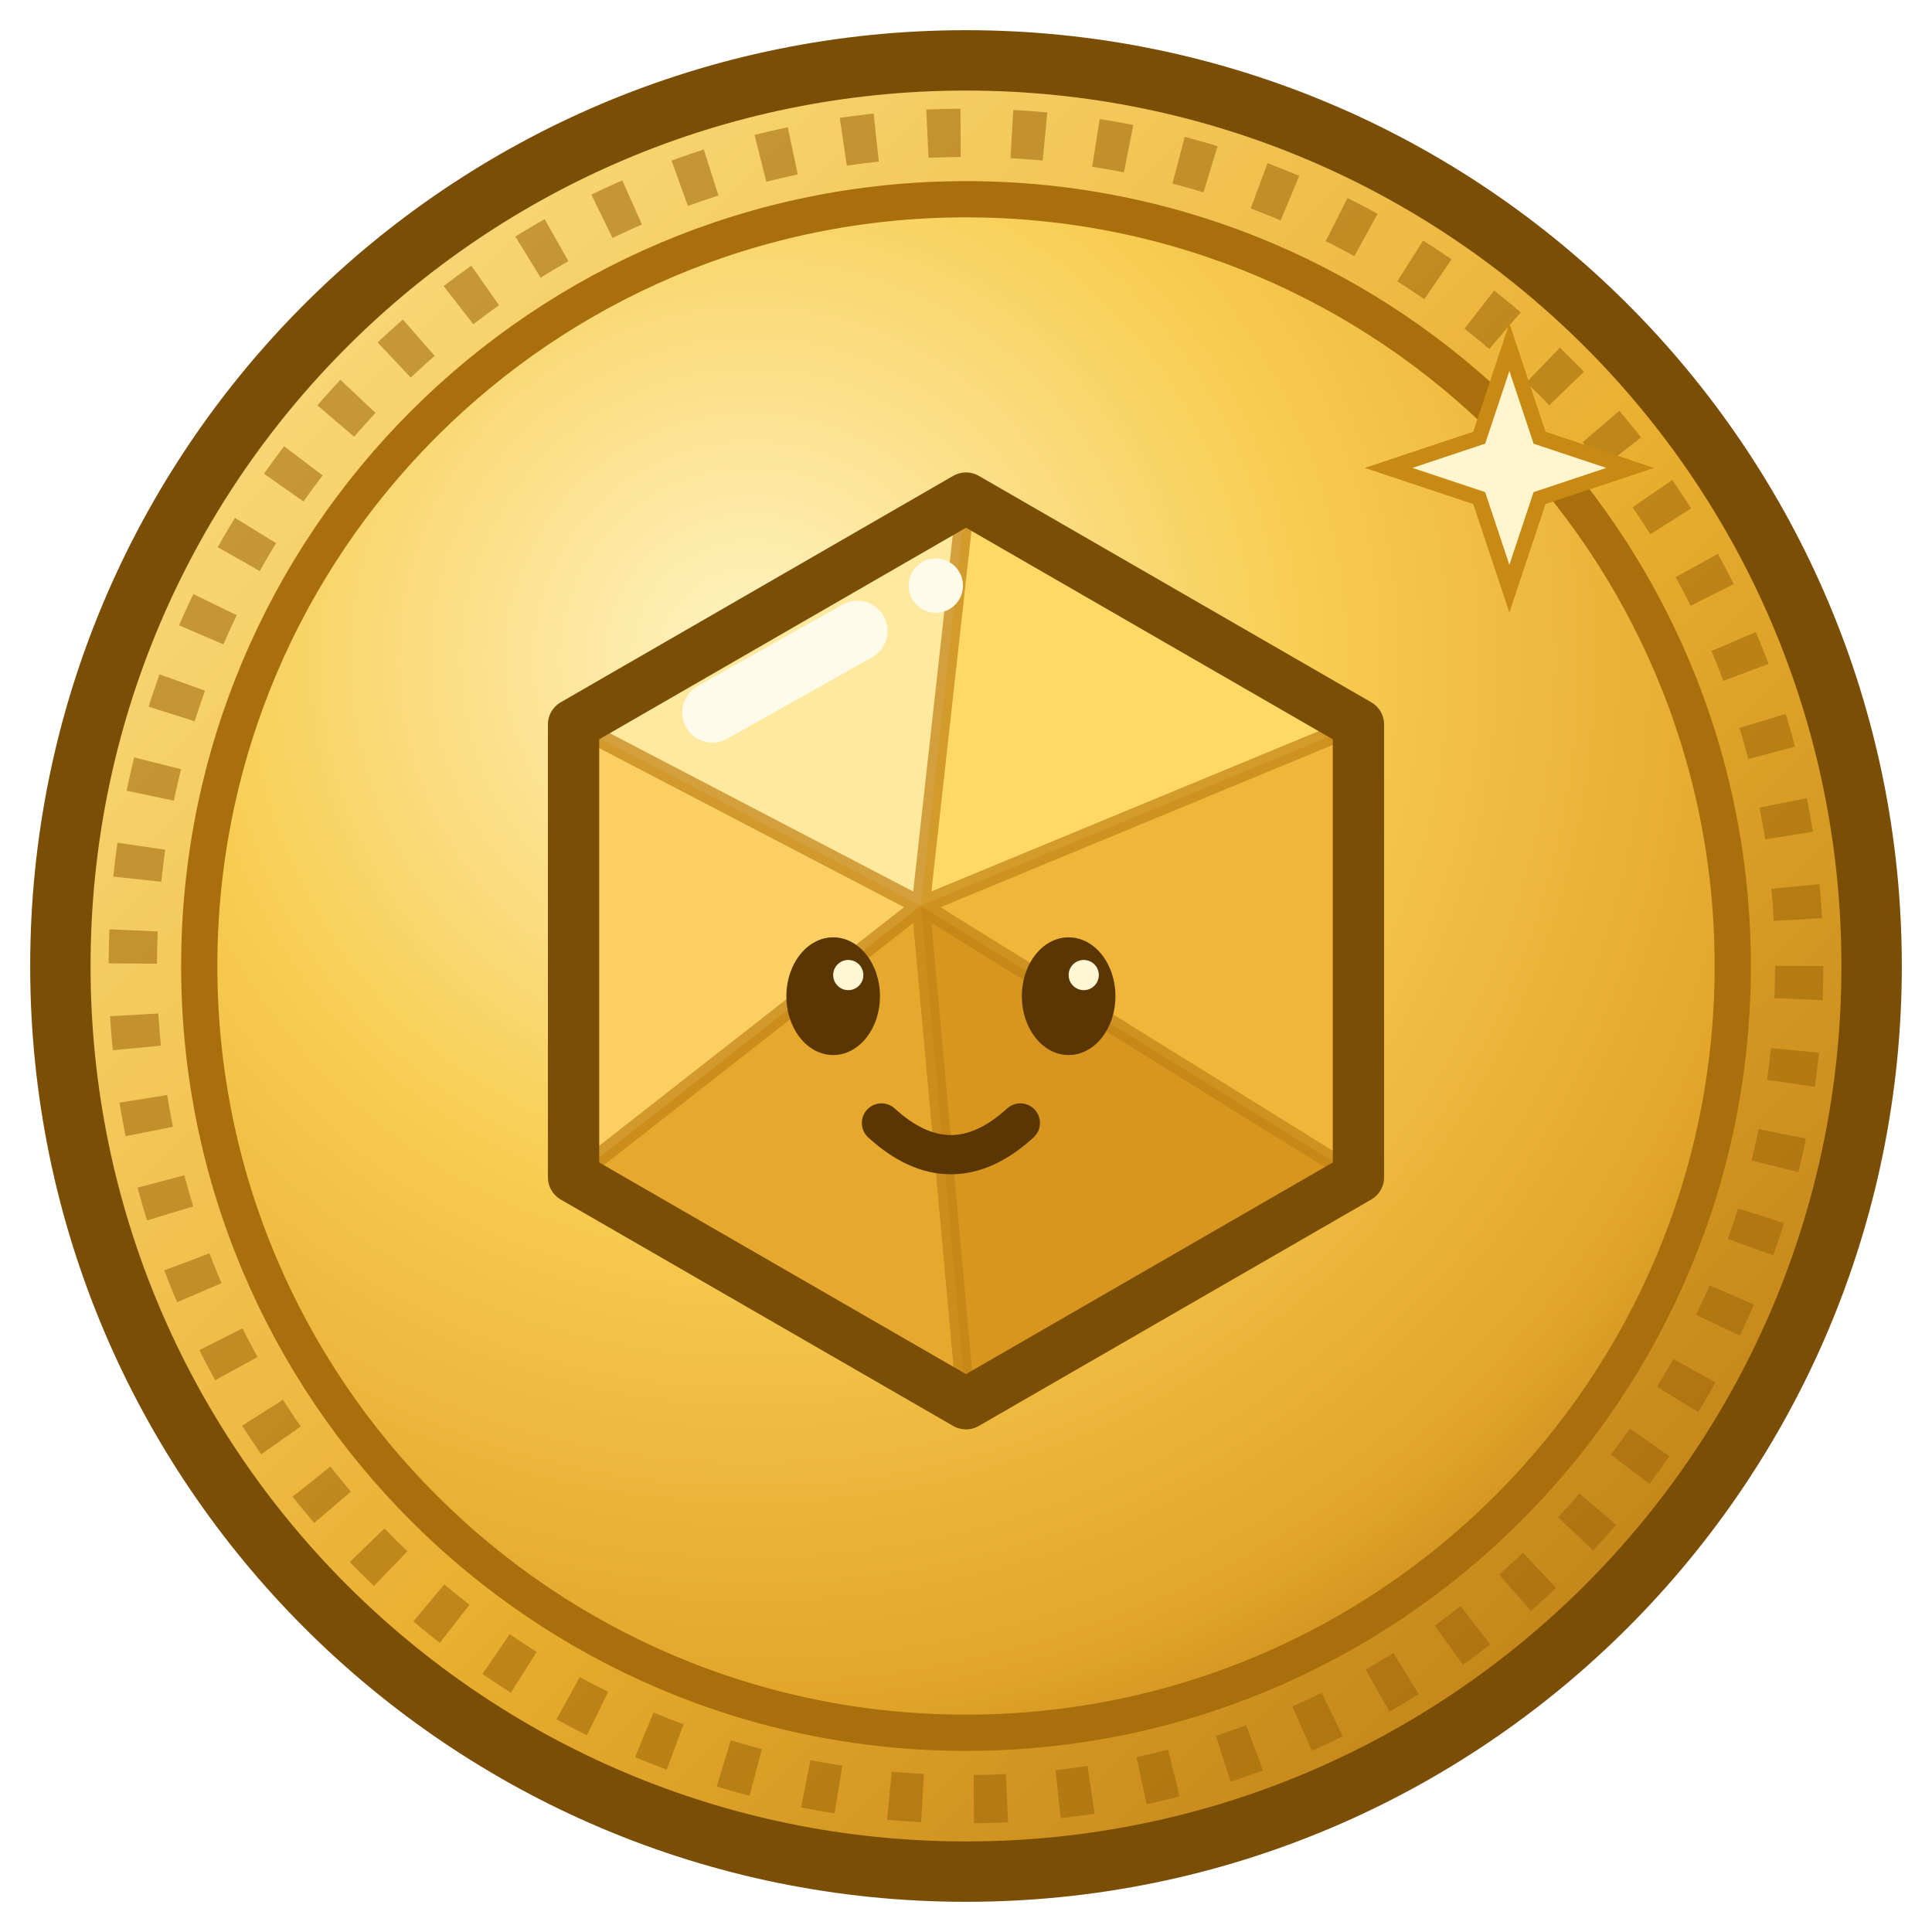
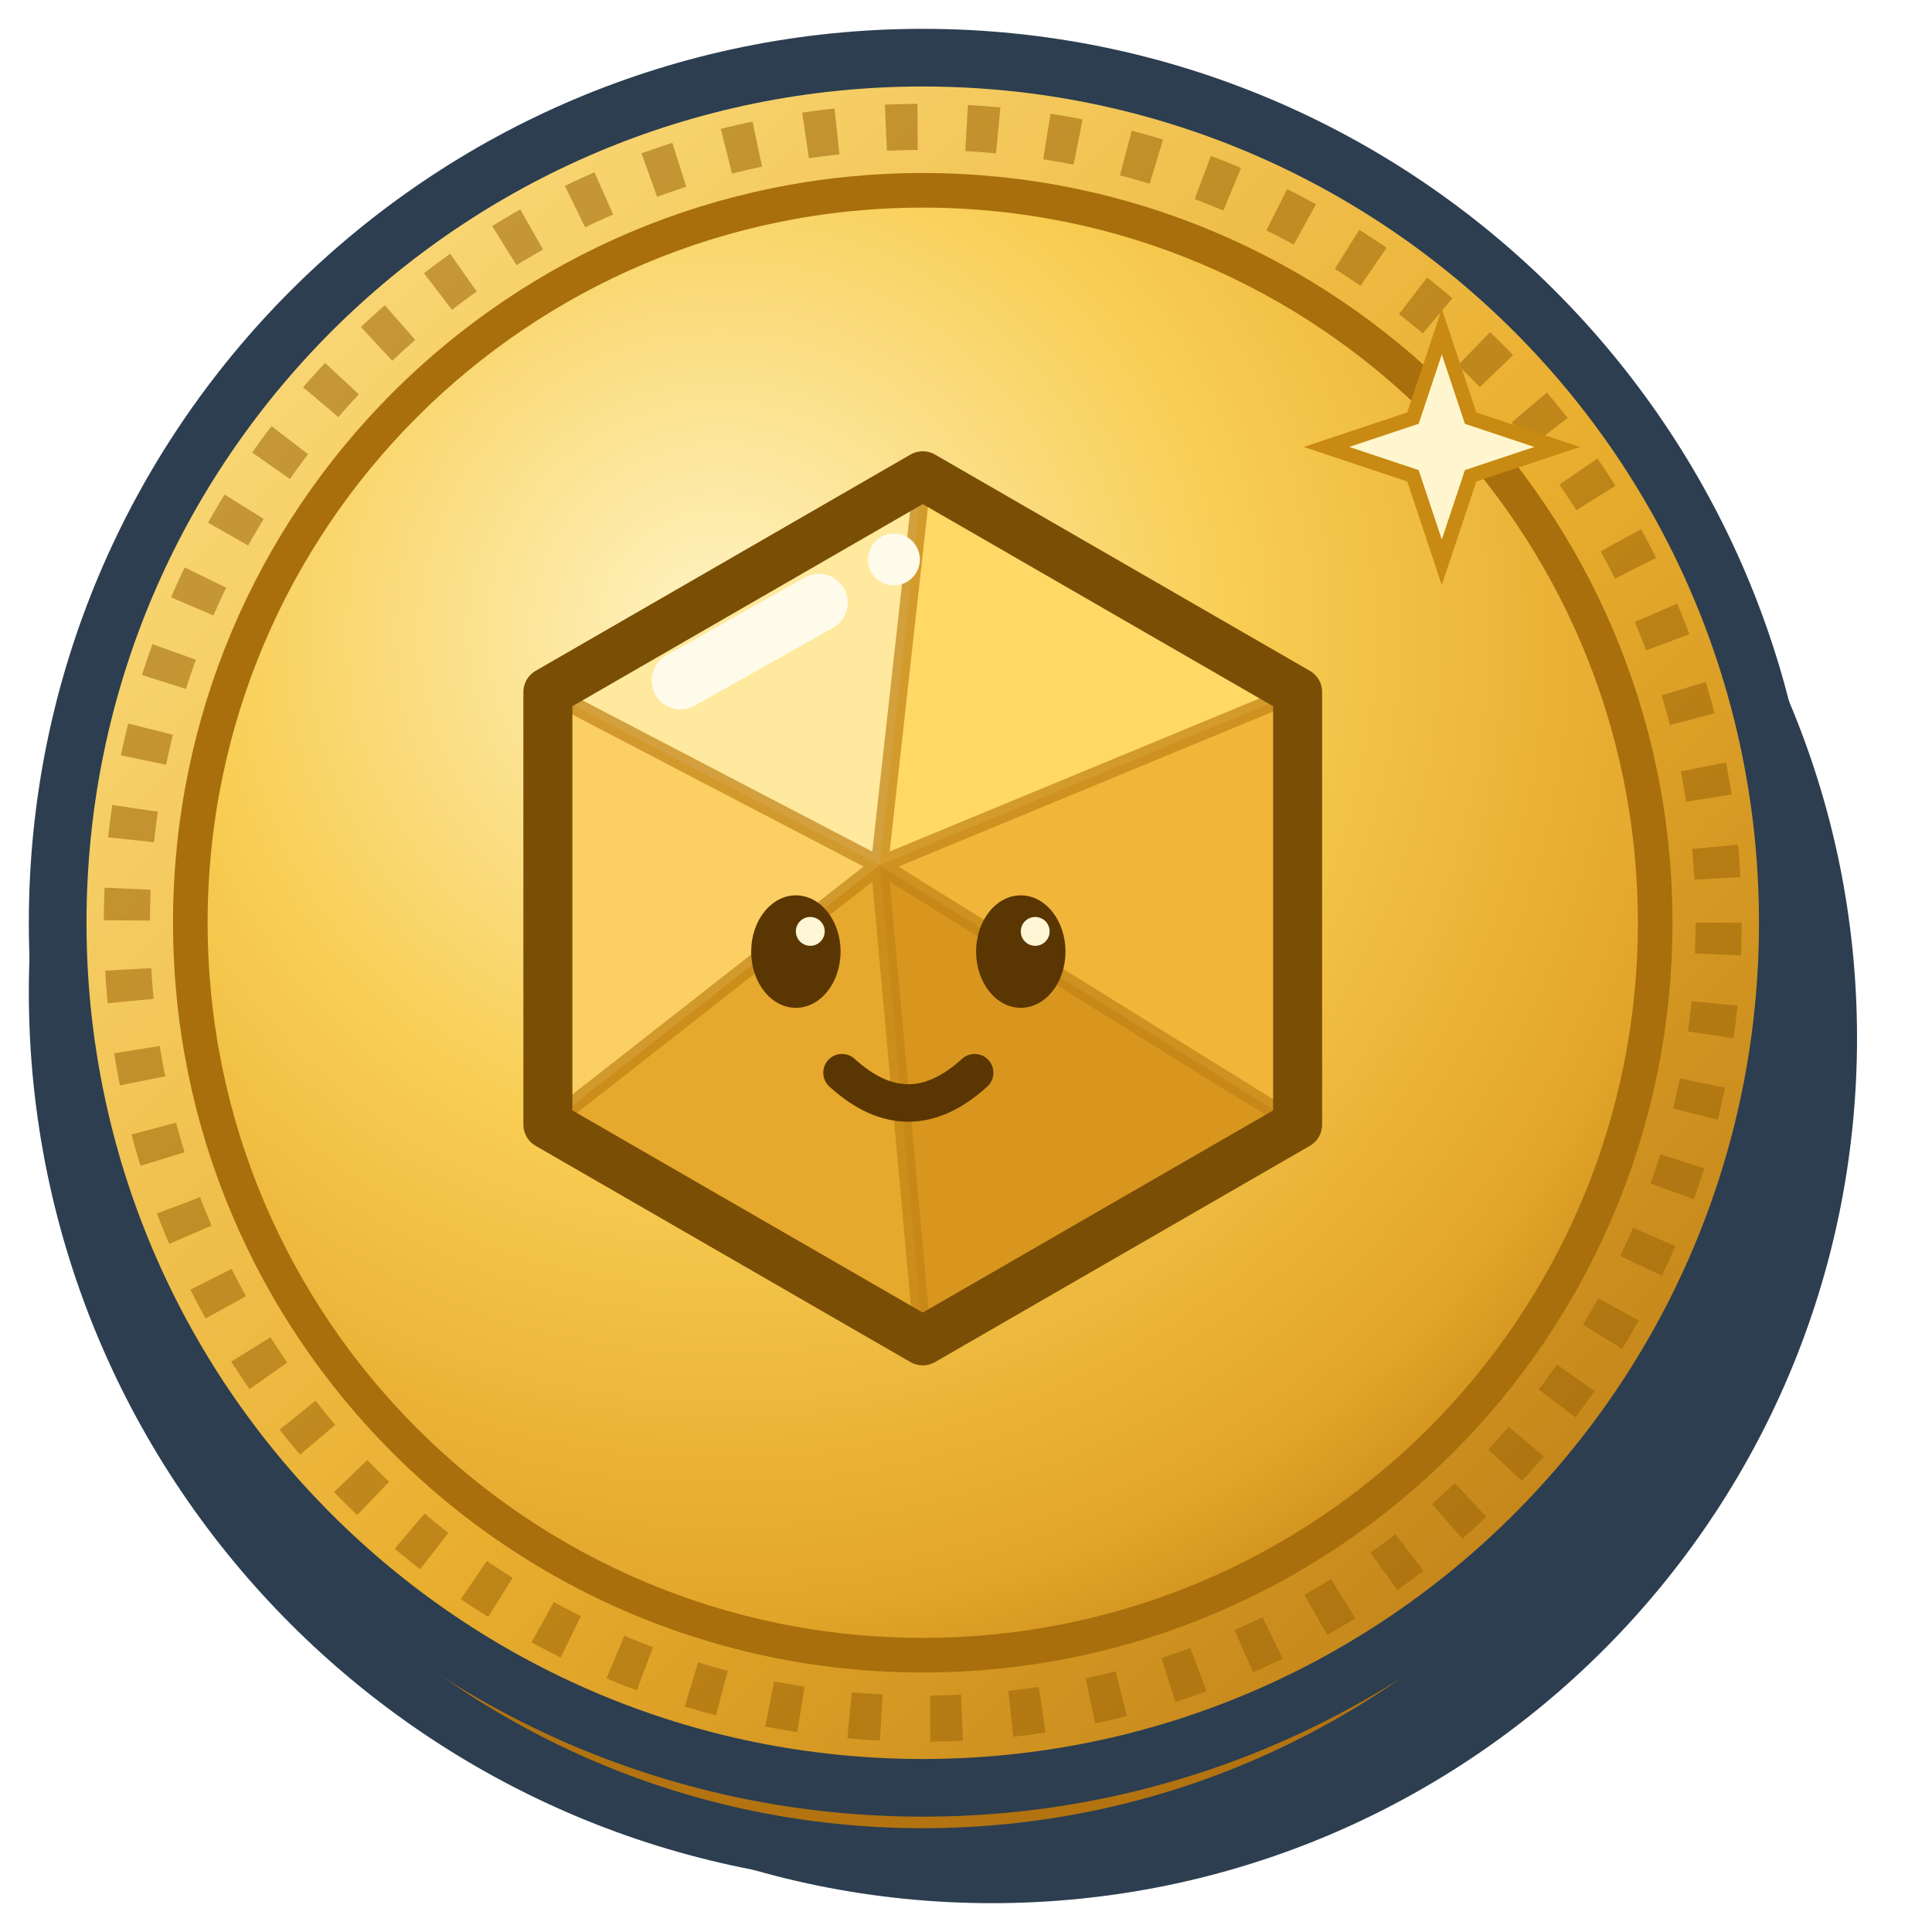
- <svg xmlns="http://www.w3.org/2000/svg" viewBox="0 0 64 64">
+ <svg xmlns="http://www.w3.org/2000/svg" viewBox="0 0 67 67">
  <defs>
    <linearGradient id="canto" x1="0" y1="0" x2="1" y2="1">
      <stop offset="0" stop-color="#FFE68F" />
      <stop offset="0.55" stop-color="#E9AE2E" />
      <stop offset="1" stop-color="#B37310" />
    </linearGradient>
    <radialGradient id="cara" cx="0.36" cy="0.3" r="0.8">
      <stop offset="0" stop-color="#FFF4C4" />
      <stop offset="0.45" stop-color="#F8CD52" />
      <stop offset="0.85" stop-color="#E2A52A" />
      <stop offset="1" stop-color="#C58615" />
    </radialGradient>
  </defs>
-   <circle cx="32" cy="32" r="30" fill="url(#canto)" stroke="#7A4E05" stroke-width="2" />
+   <circle cx="34.4" cy="36" r="30" fill="#2C3E50" />
+   <circle cx="32" cy="34.4" r="30" fill="#B37310" stroke="#2C3E50" stroke-width="2" />
+   <circle cx="32" cy="32" r="30" fill="url(#canto)" stroke="#2C3E50" stroke-width="2" />
  <circle cx="32" cy="32" r="27.6" fill="none" stroke="#9A6508" stroke-width="1.6" stroke-dasharray="1.1 1.7" opacity="0.55" />
  <circle cx="32" cy="32" r="25.4" fill="url(#cara)" stroke="#A86F0C" stroke-width="1.2" />
  <g stroke-linejoin="round">
    <polygon points="32,16.5 19,24 30.5,30" fill="#FFE99E" />
    <polygon points="32,16.5 45,24 30.5,30" fill="#FFD866" />
    <polygon points="45,24 45,39 30.5,30" fill="#F1B53A" />
    <polygon points="45,39 32,46.5 30.5,30" fill="#D8961F" />
    <polygon points="32,46.5 19,39 30.5,30" fill="#E6A82D" />
    <polygon points="19,39 19,24 30.5,30" fill="#FBCF63" />
    <g stroke="#C08214" stroke-width="0.6" opacity="0.7" fill="none">
      <path d="M30.5 30 L32 16.5 M30.5 30 L45 24 M30.5 30 L45 39 M30.5 30 L32 46.5 M30.5 30 L19 39 M30.5 30 L19 24" />
    </g>
    <polygon points="32,16.5 45,24 45,39 32,46.5 19,39 19,24" fill="none" stroke="#7A4E05" stroke-width="1.7" />
  </g>
  <path d="M23.6 23.6 L28.4 20.9" stroke="#FFFBEA" stroke-width="2" stroke-linecap="round" />
  <circle cx="31" cy="19.4" r="0.9" fill="#FFFBEA" />
  <g class="cara">
    <ellipse cx="27.6" cy="33" rx="1.55" ry="1.95" fill="#5A3602" />
    <ellipse cx="35.4" cy="33" rx="1.55" ry="1.95" fill="#5A3602" />
    <circle cx="28.1" cy="32.3" r="0.5" fill="#FFF6D6" />
    <circle cx="35.9" cy="32.3" r="0.5" fill="#FFF6D6" />
    <path d="M29.2 37.2 Q31.5 39.3 33.8 37.2" fill="none" stroke="#5A3602" stroke-width="1.3" stroke-linecap="round" />
  </g>
  <path d="M50 11.5 L51 14.5 L54 15.5 L51 16.5 L50 19.5 L49 16.5 L46 15.5 L49 14.5 Z" fill="#FFF6CF" stroke="#C88A12" stroke-width="0.5" />
</svg>
